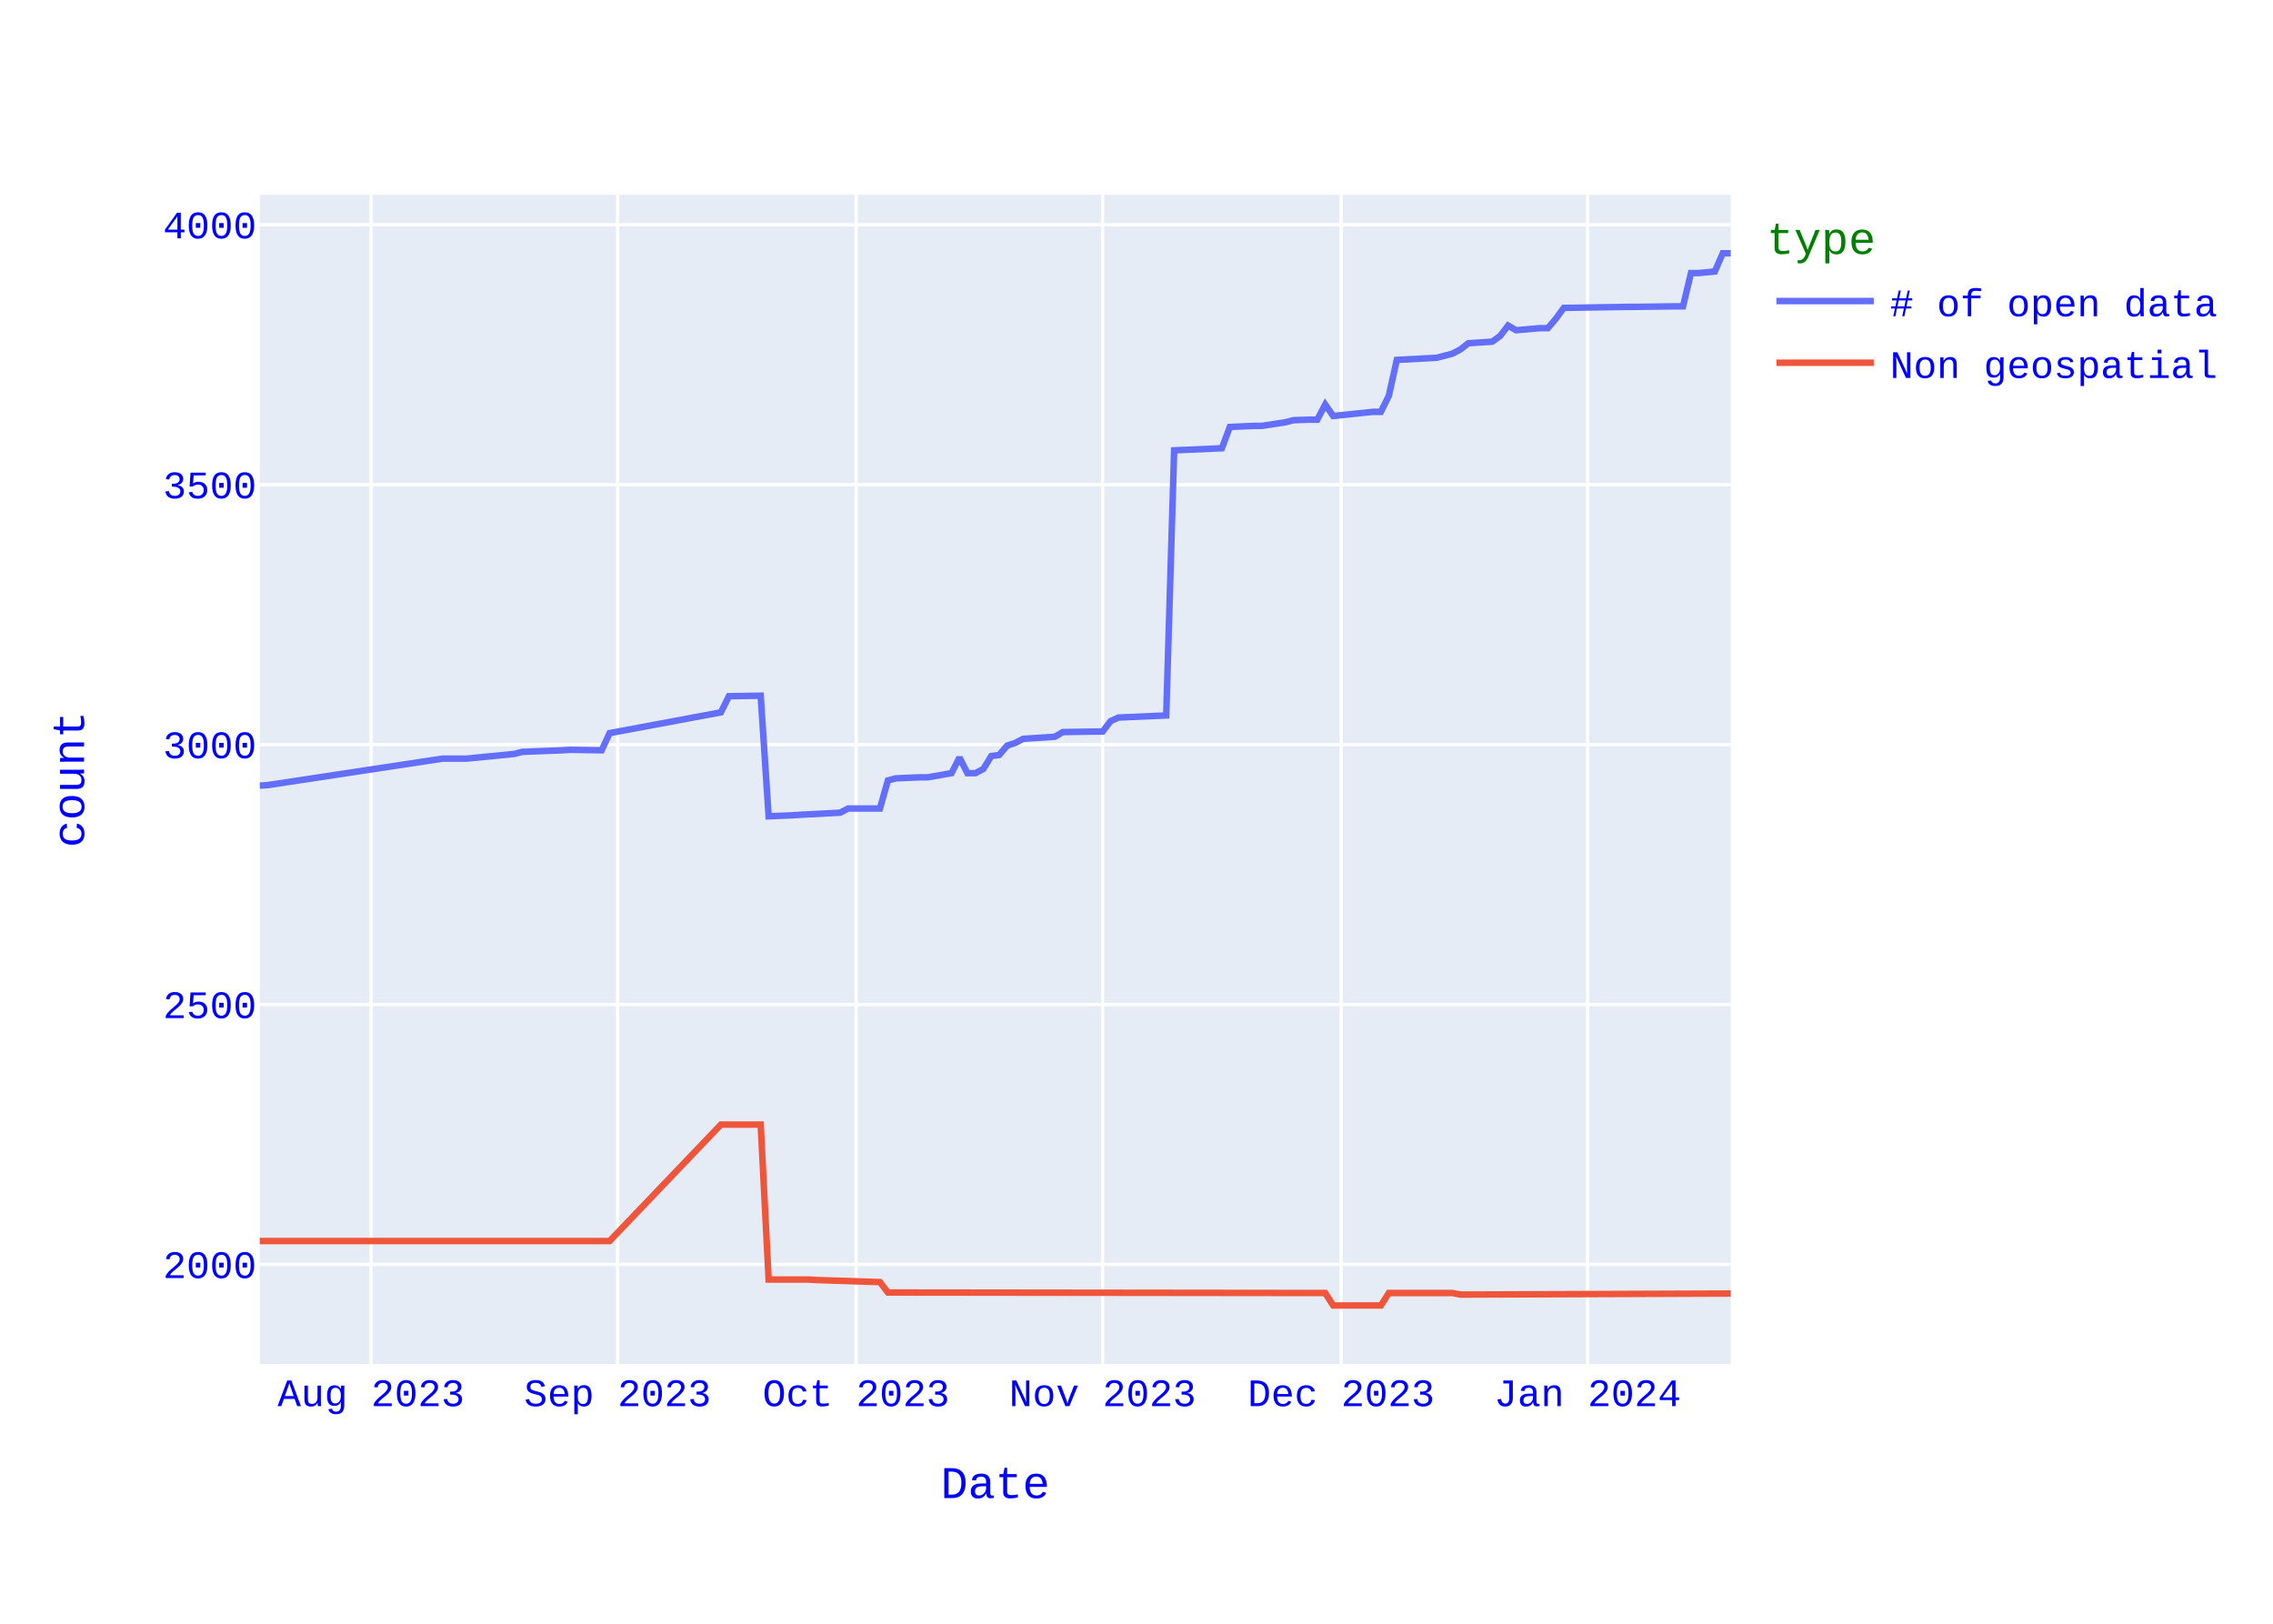
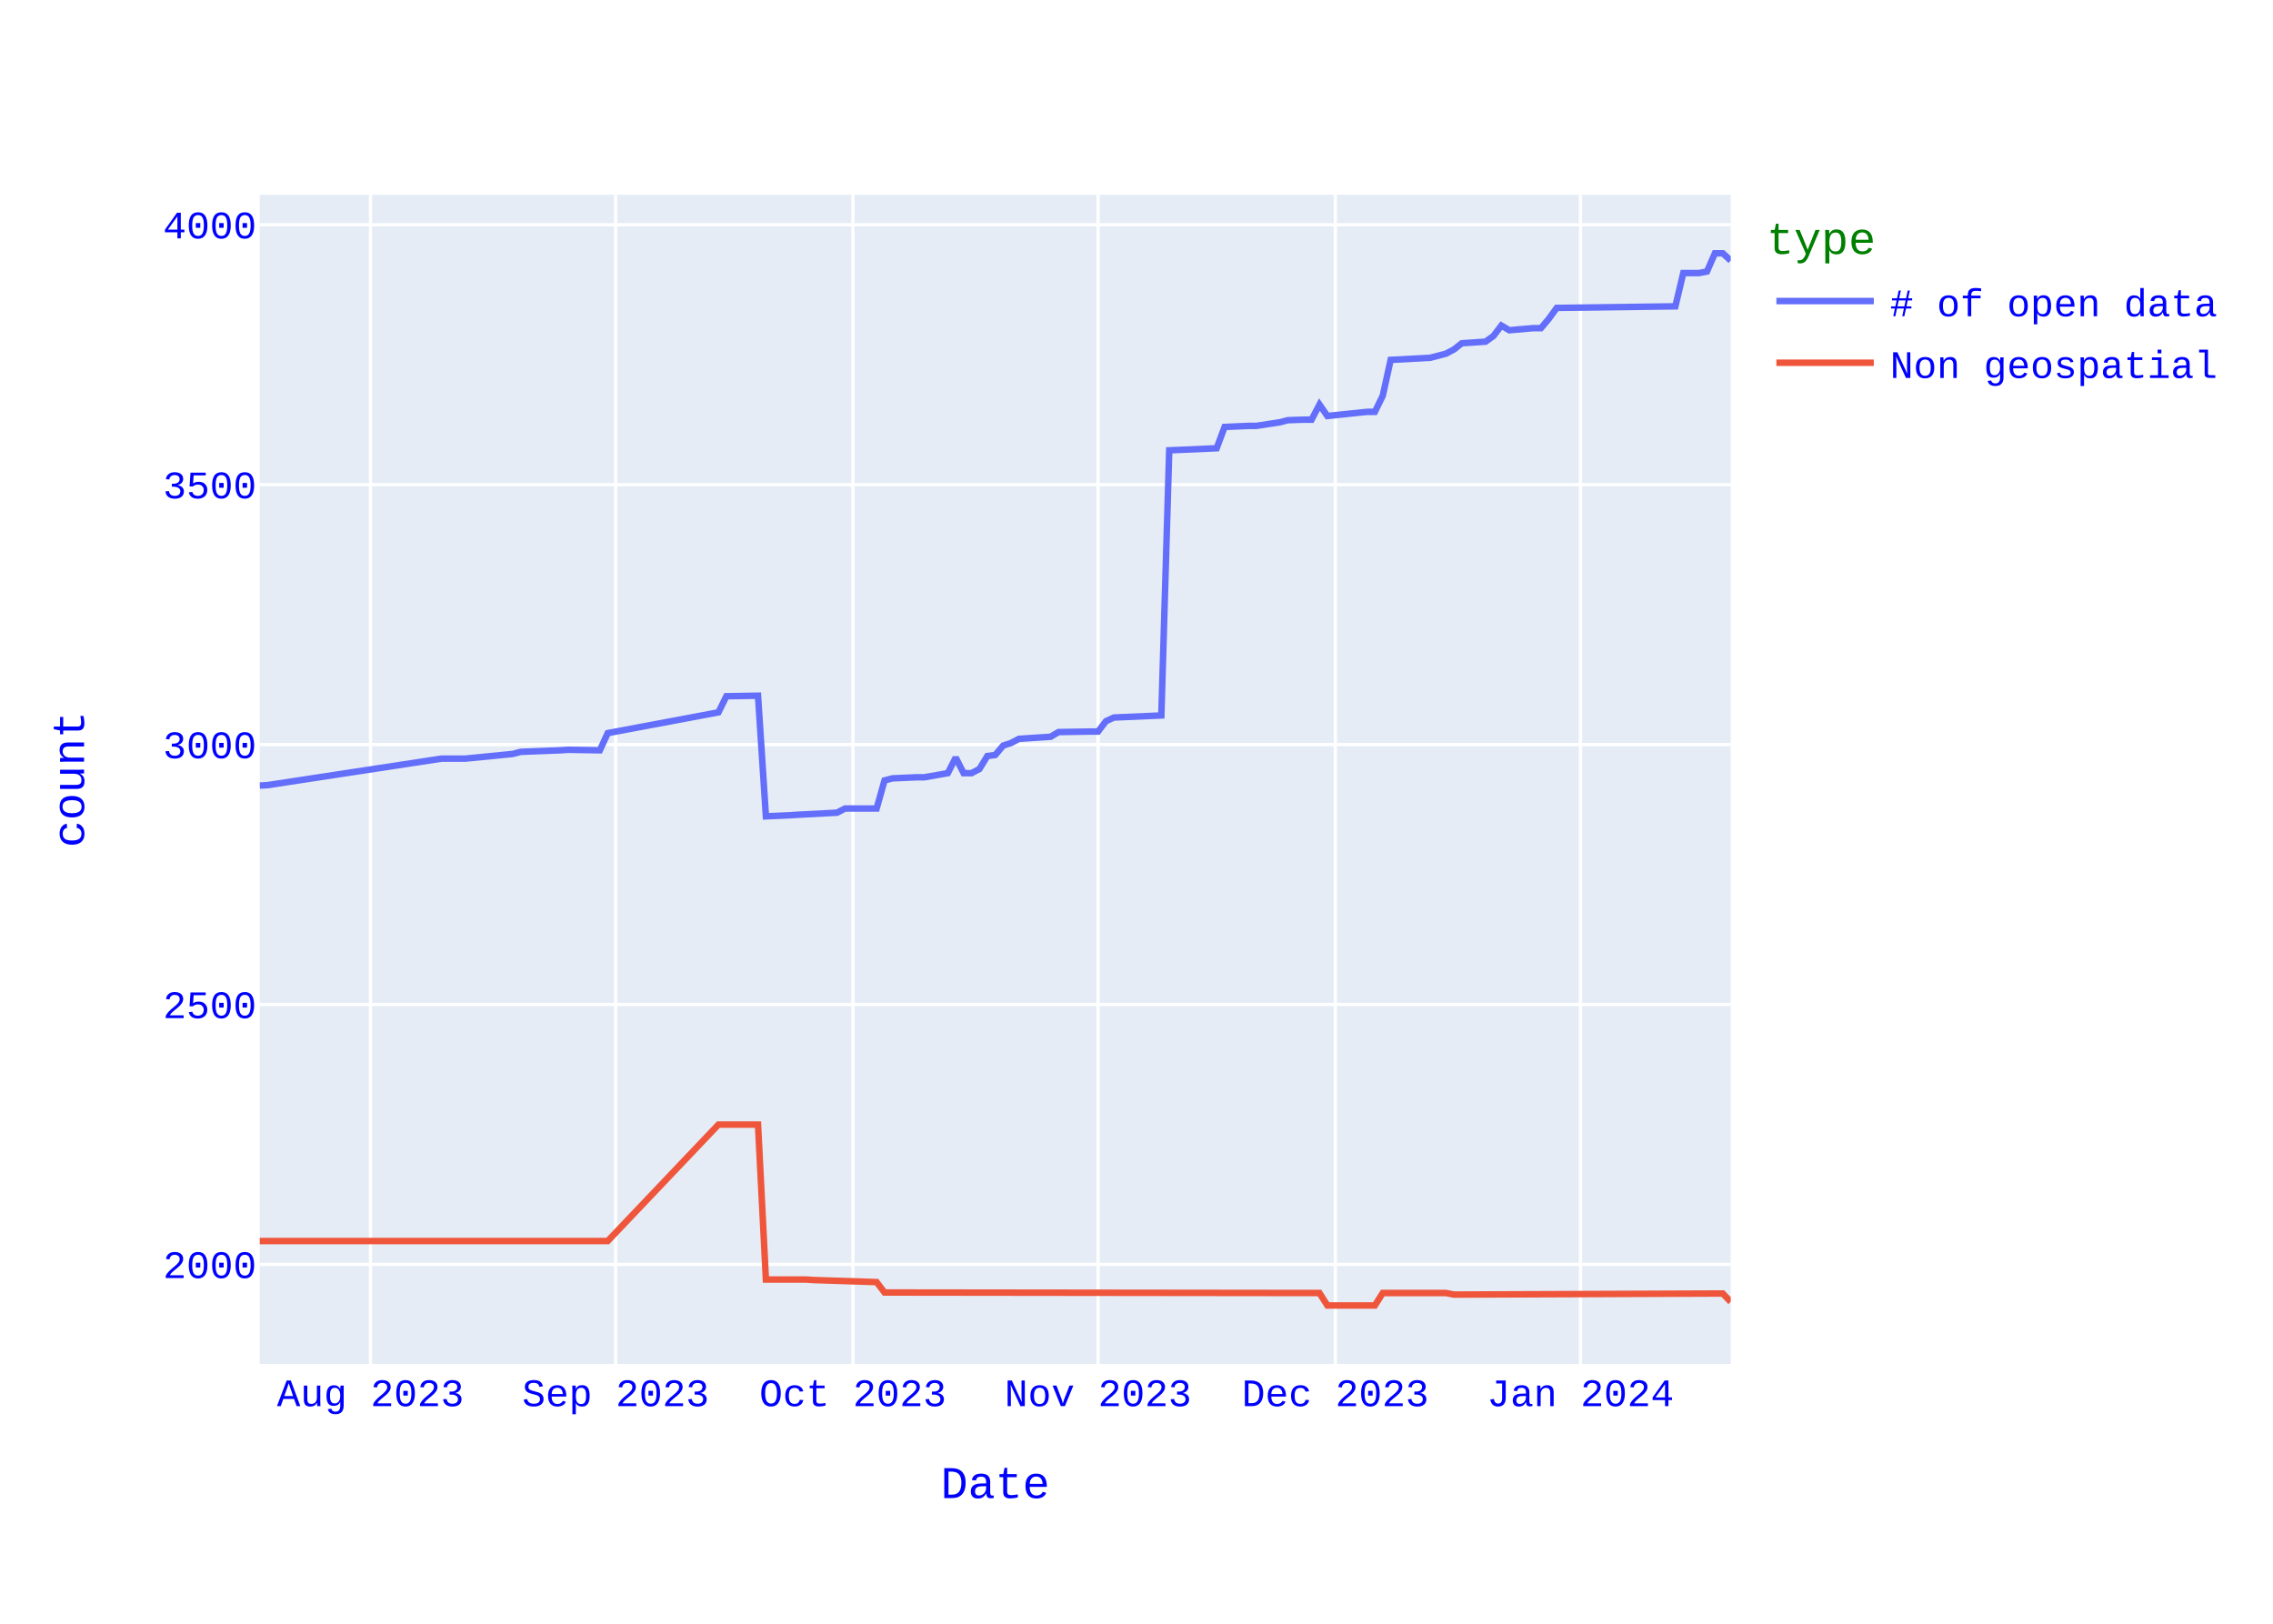
<svg xmlns="http://www.w3.org/2000/svg" class="main-svg" width="700" height="500" style="" viewBox="0 0 700 500">
  <rect x="0" y="0" width="700" height="500" style="fill: rgb(255, 255, 255); fill-opacity: 1;" />
-   <defs id="defs-f3e688">
+   <defs id="defs-a99b15">
    <g class="clips">
-       <clipPath id="clipf3e688xyplot" class="plotclip">
+       <clipPath id="clipa99b15xyplot" class="plotclip">
        <rect width="453" height="360" />
      </clipPath>
-       <clipPath class="axesclip" id="clipf3e688x">
+       <clipPath class="axesclip" id="clipa99b15x">
        <rect x="80" y="0" width="453" height="500" />
      </clipPath>
-       <clipPath class="axesclip" id="clipf3e688y">
+       <clipPath class="axesclip" id="clipa99b15y">
        <rect x="0" y="60" width="700" height="360" />
      </clipPath>
-       <clipPath class="axesclip" id="clipf3e688xy">
+       <clipPath class="axesclip" id="clipa99b15xy">
        <rect x="80" y="60" width="453" height="360" />
      </clipPath>
    </g>
    <g class="gradients" />
    <g class="patterns" />
  </defs>
  <g class="bglayer">
    <rect class="bg" x="80" y="60" width="453" height="360" style="fill: rgb(229, 236, 246); fill-opacity: 1; stroke-width: 0;" />
  </g>
  <g class="layer-below">
    <g class="imagelayer" />
    <g class="shapelayer" />
  </g>
  <g class="cartesianlayer">
    <g class="subplot xy">
      <g class="layer-subplot">
        <g class="shapelayer" />
        <g class="imagelayer" />
      </g>
      <g class="minor-gridlayer">
        <g class="x" />
        <g class="y" />
      </g>
      <g class="gridlayer">
        <g class="x">
-           <path class="xgrid crisp" transform="translate(114.28,0)" d="M0,60v360" style="stroke: rgb(255, 255, 255); stroke-opacity: 1; stroke-width: 1px;" />
-           <path class="xgrid crisp" transform="translate(190.19,0)" d="M0,60v360" style="stroke: rgb(255, 255, 255); stroke-opacity: 1; stroke-width: 1px;" />
-           <path class="xgrid crisp" transform="translate(263.65,0)" d="M0,60v360" style="stroke: rgb(255, 255, 255); stroke-opacity: 1; stroke-width: 1px;" />
-           <path class="xgrid crisp" transform="translate(339.56,0)" d="M0,60v360" style="stroke: rgb(255, 255, 255); stroke-opacity: 1; stroke-width: 1px;" />
-           <path class="xgrid crisp" transform="translate(413.02,0)" d="M0,60v360" style="stroke: rgb(255, 255, 255); stroke-opacity: 1; stroke-width: 1px;" />
-           <path class="xgrid crisp" transform="translate(488.92,0)" d="M0,60v360" style="stroke: rgb(255, 255, 255); stroke-opacity: 1; stroke-width: 1px;" />
+           <path class="xgrid crisp" transform="translate(114.1,0)" d="M0,60v360" style="stroke: rgb(255, 255, 255); stroke-opacity: 1; stroke-width: 1px;" />
+           <path class="xgrid crisp" transform="translate(189.6,0)" d="M0,60v360" style="stroke: rgb(255, 255, 255); stroke-opacity: 1; stroke-width: 1px;" />
+           <path class="xgrid crisp" transform="translate(262.66,0)" d="M0,60v360" style="stroke: rgb(255, 255, 255); stroke-opacity: 1; stroke-width: 1px;" />
+           <path class="xgrid crisp" transform="translate(338.16,0)" d="M0,60v360" style="stroke: rgb(255, 255, 255); stroke-opacity: 1; stroke-width: 1px;" />
+           <path class="xgrid crisp" transform="translate(411.23,0)" d="M0,60v360" style="stroke: rgb(255, 255, 255); stroke-opacity: 1; stroke-width: 1px;" />
+           <path class="xgrid crisp" transform="translate(486.73,0)" d="M0,60v360" style="stroke: rgb(255, 255, 255); stroke-opacity: 1; stroke-width: 1px;" />
        </g>
        <g class="y">
          <path class="ygrid crisp" transform="translate(0,389.35)" d="M80,0h453" style="stroke: rgb(255, 255, 255); stroke-opacity: 1; stroke-width: 1px;" />
          <path class="ygrid crisp" transform="translate(0,309.31)" d="M80,0h453" style="stroke: rgb(255, 255, 255); stroke-opacity: 1; stroke-width: 1px;" />
          <path class="ygrid crisp" transform="translate(0,229.27)" d="M80,0h453" style="stroke: rgb(255, 255, 255); stroke-opacity: 1; stroke-width: 1px;" />
          <path class="ygrid crisp" transform="translate(0,149.24)" d="M80,0h453" style="stroke: rgb(255, 255, 255); stroke-opacity: 1; stroke-width: 1px;" />
          <path class="ygrid crisp" transform="translate(0,69.2)" d="M80,0h453" style="stroke: rgb(255, 255, 255); stroke-opacity: 1; stroke-width: 1px;" />
        </g>
      </g>
      <g class="zerolinelayer" />
      <path class="xlines-below" />
      <path class="ylines-below" />
      <g class="overlines-below" />
      <g class="xaxislayer-below" />
      <g class="yaxislayer-below" />
      <g class="overaxes-below" />
-       <g class="plot" transform="translate(80,60)" clip-path="url(#clipf3e688xyplot)">
+       <g class="plot" transform="translate(80,60)" clip-path="url(#clipa99b15xyplot)">
        <g class="scatterlayer mlayer">
-           <g class="trace scatter trace7ad591" style="stroke-miterlimit: 2; opacity: 1;">
+           <g class="trace scatter trace15e354" style="stroke-miterlimit: 2; opacity: 1;">
            <g class="fills" />
            <g class="errorbars" />
            <g class="lines">
-               <path class="js-line" d="M453,18L450.55,18L448.1,23.6L443.21,24.08L440.76,24.08L438.31,34.33L435.86,34.33L423.62,34.49L421.17,34.49L401.58,34.81L399.13,38.17L396.68,41.05L394.23,41.05L386.89,41.69L384.44,40.25L381.99,43.45L379.54,45.21L372.19,45.69L369.75,47.61L367.3,48.9L362.4,50.18L350.16,50.82L347.71,61.86L345.26,66.82L342.81,66.82L330.57,68.1L328.12,64.58L325.67,69.23L323.22,69.23L318.32,69.39L315.88,70.03L308.53,71.15L306.08,71.15L298.74,71.47L296.29,78.03L281.59,78.67L279.15,160.31L264.45,160.95L262.01,162.07L259.56,165.27L257.11,165.27L247.31,165.43L244.86,166.87L235.07,167.51L232.62,168.79L230.17,169.59L227.72,172.48L225.28,172.8L222.83,176.8L220.38,178.08L217.93,178.08L215.48,173.28L213.03,178.08L205.69,179.36L203.24,179.36L195.89,179.68L193.44,180.32L190.99,188.96L188.55,188.96L181.2,188.96L178.75,190.25L166.51,190.89L164.06,191.05L156.71,191.37L154.26,154.23L144.47,154.39L142.02,159.35L107.74,165.75L105.29,171.04L95.5,170.88L93.05,171.04L80.81,171.52L78.36,172.16L63.66,173.6L61.22,173.6L56.32,173.6L2.45,181.76L0,181.92" style="vector-effect: none; fill: none; stroke: rgb(99, 110, 250); stroke-opacity: 1; stroke-width: 2px; opacity: 1;" />
+               <path class="js-line" d="M453,20.24L450.56,18L448.13,18L445.69,23.6L443.26,24.08L438.39,24.08L435.95,34.33L399.42,34.81L396.98,38.17L394.55,41.05L392.11,41.05L384.81,41.69L382.37,40.25L379.94,43.45L377.5,45.21L370.19,45.69L367.76,47.61L365.32,48.9L360.45,50.18L348.27,50.82L345.84,61.86L343.4,66.82L340.97,66.82L328.79,68.1L326.35,64.58L323.92,69.23L321.48,69.23L316.61,69.39L314.18,70.03L306.87,71.15L304.44,71.15L297.13,71.47L294.69,78.03L280.08,78.67L277.65,160.31L263.03,160.95L260.6,162.07L258.16,165.27L255.73,165.27L245.98,165.43L243.55,166.87L233.81,167.51L231.37,168.79L228.94,169.59L226.5,172.48L224.06,172.8L221.63,176.8L219.19,178.08L216.76,178.08L214.32,173.28L211.89,178.08L204.58,179.36L202.15,179.36L194.84,179.68L192.4,180.32L189.97,188.96L187.53,188.96L180.23,188.96L177.79,190.25L165.61,190.89L163.18,191.05L155.87,191.37L153.44,154.23L143.69,154.39L141.26,159.35L107.16,165.75L104.73,171.04L94.98,170.88L92.55,171.04L80.37,171.52L77.94,172.16L63.32,173.6L60.89,173.6L56.02,173.6L2.44,181.76L0,181.92" style="vector-effect: none; fill: none; stroke: rgb(99, 110, 250); stroke-opacity: 1; stroke-width: 2px; opacity: 1;" />
            </g>
            <g class="points" />
            <g class="text" />
          </g>
-           <g class="trace scatter tracef60a38" style="stroke-miterlimit: 2; opacity: 1;">
+           <g class="trace scatter trace6481fb" style="stroke-miterlimit: 2; opacity: 1;">
            <g class="fills" />
            <g class="errorbars" />
            <g class="lines">
-               <path class="js-line" d="M453,338.32L369.75,338.64L367.3,338.16L347.71,338.16L345.26,342L330.57,342L328.12,338.16L193.44,338L190.99,334.8L171.41,334.16L168.96,334L156.71,334L154.26,286.29L142.02,286.29L107.74,322.15L0,322.15" style="vector-effect: none; fill: none; stroke: rgb(239, 85, 59); stroke-opacity: 1; stroke-width: 2px; opacity: 1;" />
+               <path class="js-line" d="M453,340.88L450.56,338.32L448.13,338.32L367.76,338.64L365.32,338.16L345.84,338.16L343.4,342L328.79,342L326.35,338.16L192.4,338L189.97,334.8L170.48,334.16L168.05,334L155.87,334L153.44,286.29L141.26,286.29L107.16,322.15L0,322.15" style="vector-effect: none; fill: none; stroke: rgb(239, 85, 59); stroke-opacity: 1; stroke-width: 2px; opacity: 1;" />
            </g>
            <g class="points" />
            <g class="text" />
          </g>
        </g>
      </g>
      <g class="overplot" />
      <path class="xlines-above crisp" d="M0,0" style="fill: none;" />
      <path class="ylines-above crisp" d="M0,0" style="fill: none;" />
      <g class="overlines-above" />
      <g class="xaxislayer-above">
        <g class="xtick">
-           <text text-anchor="middle" x="0" y="433" transform="translate(114.28,0)" style="font-family: 'Courier New'; font-size: 12px; fill: rgb(0, 0, 255); fill-opacity: 1; white-space: pre; opacity: 1;">Aug 2023</text>
+           <text text-anchor="middle" x="0" y="433" transform="translate(114.1,0)" style="font-family: 'Courier New'; font-size: 12px; fill: rgb(0, 0, 255); fill-opacity: 1; white-space: pre; opacity: 1;">Aug 2023</text>
        </g>
        <g class="xtick">
-           <text text-anchor="middle" x="0" y="433" style="font-family: 'Courier New'; font-size: 12px; fill: rgb(0, 0, 255); fill-opacity: 1; white-space: pre; opacity: 1;" transform="translate(190.19,0)">Sep 2023</text>
+           <text text-anchor="middle" x="0" y="433" style="font-family: 'Courier New'; font-size: 12px; fill: rgb(0, 0, 255); fill-opacity: 1; white-space: pre; opacity: 1;" transform="translate(189.6,0)">Sep 2023</text>
        </g>
        <g class="xtick">
-           <text text-anchor="middle" x="0" y="433" style="font-family: 'Courier New'; font-size: 12px; fill: rgb(0, 0, 255); fill-opacity: 1; white-space: pre; opacity: 1;" transform="translate(263.65,0)">Oct 2023</text>
+           <text text-anchor="middle" x="0" y="433" style="font-family: 'Courier New'; font-size: 12px; fill: rgb(0, 0, 255); fill-opacity: 1; white-space: pre; opacity: 1;" transform="translate(262.66,0)">Oct 2023</text>
        </g>
        <g class="xtick">
-           <text text-anchor="middle" x="0" y="433" style="font-family: 'Courier New'; font-size: 12px; fill: rgb(0, 0, 255); fill-opacity: 1; white-space: pre; opacity: 1;" transform="translate(339.56,0)">Nov 2023</text>
+           <text text-anchor="middle" x="0" y="433" style="font-family: 'Courier New'; font-size: 12px; fill: rgb(0, 0, 255); fill-opacity: 1; white-space: pre; opacity: 1;" transform="translate(338.16,0)">Nov 2023</text>
        </g>
        <g class="xtick">
-           <text text-anchor="middle" x="0" y="433" style="font-family: 'Courier New'; font-size: 12px; fill: rgb(0, 0, 255); fill-opacity: 1; white-space: pre; opacity: 1;" transform="translate(413.02,0)">Dec 2023</text>
+           <text text-anchor="middle" x="0" y="433" style="font-family: 'Courier New'; font-size: 12px; fill: rgb(0, 0, 255); fill-opacity: 1; white-space: pre; opacity: 1;" transform="translate(411.23,0)">Dec 2023</text>
        </g>
        <g class="xtick">
-           <text text-anchor="middle" x="0" y="433" style="font-family: 'Courier New'; font-size: 12px; fill: rgb(0, 0, 255); fill-opacity: 1; white-space: pre; opacity: 1;" transform="translate(488.92,0)">Jan 2024</text>
+           <text text-anchor="middle" x="0" y="433" style="font-family: 'Courier New'; font-size: 12px; fill: rgb(0, 0, 255); fill-opacity: 1; white-space: pre; opacity: 1;" transform="translate(486.73,0)">Jan 2024</text>
        </g>
      </g>
      <g class="yaxislayer-above">
        <g class="ytick">
          <text text-anchor="end" x="79" y="4.2" transform="translate(0,389.35)" style="font-family: 'Courier New'; font-size: 12px; fill: rgb(0, 0, 255); fill-opacity: 1; white-space: pre; opacity: 1;">2000</text>
        </g>
        <g class="ytick">
          <text text-anchor="end" x="79" y="4.2" style="font-family: 'Courier New'; font-size: 12px; fill: rgb(0, 0, 255); fill-opacity: 1; white-space: pre; opacity: 1;" transform="translate(0,309.31)">2500</text>
        </g>
        <g class="ytick">
          <text text-anchor="end" x="79" y="4.2" style="font-family: 'Courier New'; font-size: 12px; fill: rgb(0, 0, 255); fill-opacity: 1; white-space: pre; opacity: 1;" transform="translate(0,229.27)">3000</text>
        </g>
        <g class="ytick">
          <text text-anchor="end" x="79" y="4.2" style="font-family: 'Courier New'; font-size: 12px; fill: rgb(0, 0, 255); fill-opacity: 1; white-space: pre; opacity: 1;" transform="translate(0,149.24)">3500</text>
        </g>
        <g class="ytick">
          <text text-anchor="end" x="79" y="4.2" style="font-family: 'Courier New'; font-size: 12px; fill: rgb(0, 0, 255); fill-opacity: 1; white-space: pre; opacity: 1;" transform="translate(0,69.2)">4000</text>
        </g>
      </g>
      <g class="overaxes-above" />
    </g>
  </g>
  <g class="polarlayer" />
  <g class="smithlayer" />
  <g class="ternarylayer" />
  <g class="geolayer" />
  <g class="funnelarealayer" />
  <g class="pielayer" />
  <g class="iciclelayer" />
  <g class="treemaplayer" />
  <g class="sunburstlayer" />
  <g class="glimages" />
-   <defs id="topdefs-f3e688">
+   <defs id="topdefs-a99b15">
    <g class="clips" />
-     <clipPath id="legendf3e688">
+     <clipPath id="legenda99b15">
      <rect width="146" height="67" x="0" y="0" />
    </clipPath>
  </defs>
  <g class="layer-above">
    <g class="imagelayer" />
    <g class="shapelayer" />
  </g>
  <g class="infolayer">
    <g class="legend" pointer-events="all" transform="translate(542.06,60)">
      <rect class="bg" shape-rendering="crispEdges" style="stroke: rgb(68, 68, 68); stroke-opacity: 1; fill: rgb(255, 255, 255); fill-opacity: 1; stroke-width: 0px;" width="146" height="67" x="0" y="0" />
-       <g class="scrollbox" transform="" clip-path="url(#legendf3e688)">
+       <g class="scrollbox" transform="" clip-path="url(#legenda99b15)">
        <text class="legendtitletext" text-anchor="start" x="2" y="18.2" style="font-family: 'Courier New'; font-size: 14px; fill: rgb(0, 128, 0); fill-opacity: 1; white-space: pre;">type</text>
        <g class="groups" transform="">
          <g class="traces" transform="translate(0,32.7)" style="opacity: 1;">
            <text class="legendtext" text-anchor="start" x="40" y="4.68" style="font-family: 'Courier New'; font-size: 12px; fill: rgb(0, 0, 255); fill-opacity: 1; white-space: pre;"># of open data</text>
            <g class="layers" style="opacity: 1;">
              <g class="legendfill" />
              <g class="legendlines">
                <path class="js-line" d="M5,0h30" style="fill: none; stroke: rgb(99, 110, 250); stroke-opacity: 1; stroke-width: 2px;" />
              </g>
              <g class="legendsymbols">
                <g class="legendpoints" />
              </g>
            </g>
            <rect class="legendtoggle" x="0" y="-9.5" width="140.828" height="19" style="fill: rgb(0, 0, 0); fill-opacity: 0;" />
          </g>
        </g>
        <g class="groups" transform="">
          <g class="traces" transform="translate(0,51.7)" style="opacity: 1;">
            <text class="legendtext" text-anchor="start" x="40" y="4.68" style="font-family: 'Courier New'; font-size: 12px; fill: rgb(0, 0, 255); fill-opacity: 1; white-space: pre;">Non geospatial</text>
            <g class="layers" style="opacity: 1;">
              <g class="legendfill" />
              <g class="legendlines">
                <path class="js-line" d="M5,0h30" style="fill: none; stroke: rgb(239, 85, 59); stroke-opacity: 1; stroke-width: 2px;" />
              </g>
              <g class="legendsymbols">
                <g class="legendpoints" />
              </g>
            </g>
            <rect class="legendtoggle" x="0" y="-9.5" width="140.828" height="19" style="fill: rgb(0, 0, 0); fill-opacity: 0;" />
          </g>
        </g>
      </g>
      <rect class="scrollbar" rx="20" ry="3" width="0" height="0" style="fill: rgb(128, 139, 164); fill-opacity: 1;" x="0" y="0" />
    </g>
    <g class="g-gtitle" />
    <g class="g-xtitle">
      <text class="xtitle" x="306.5" y="461.3" text-anchor="middle" style="font-family: 'Courier New'; font-size: 14px; fill: rgb(0, 0, 255); opacity: 1; font-weight: normal; white-space: pre;">Date</text>
    </g>
    <g class="g-ytitle">
      <text class="ytitle" transform="rotate(-90,25.8875,240)" x="25.888" y="240" text-anchor="middle" style="font-family: 'Courier New'; font-size: 14px; fill: rgb(0, 0, 255); opacity: 1; font-weight: normal; white-space: pre;">count</text>
    </g>
  </g>
</svg>
